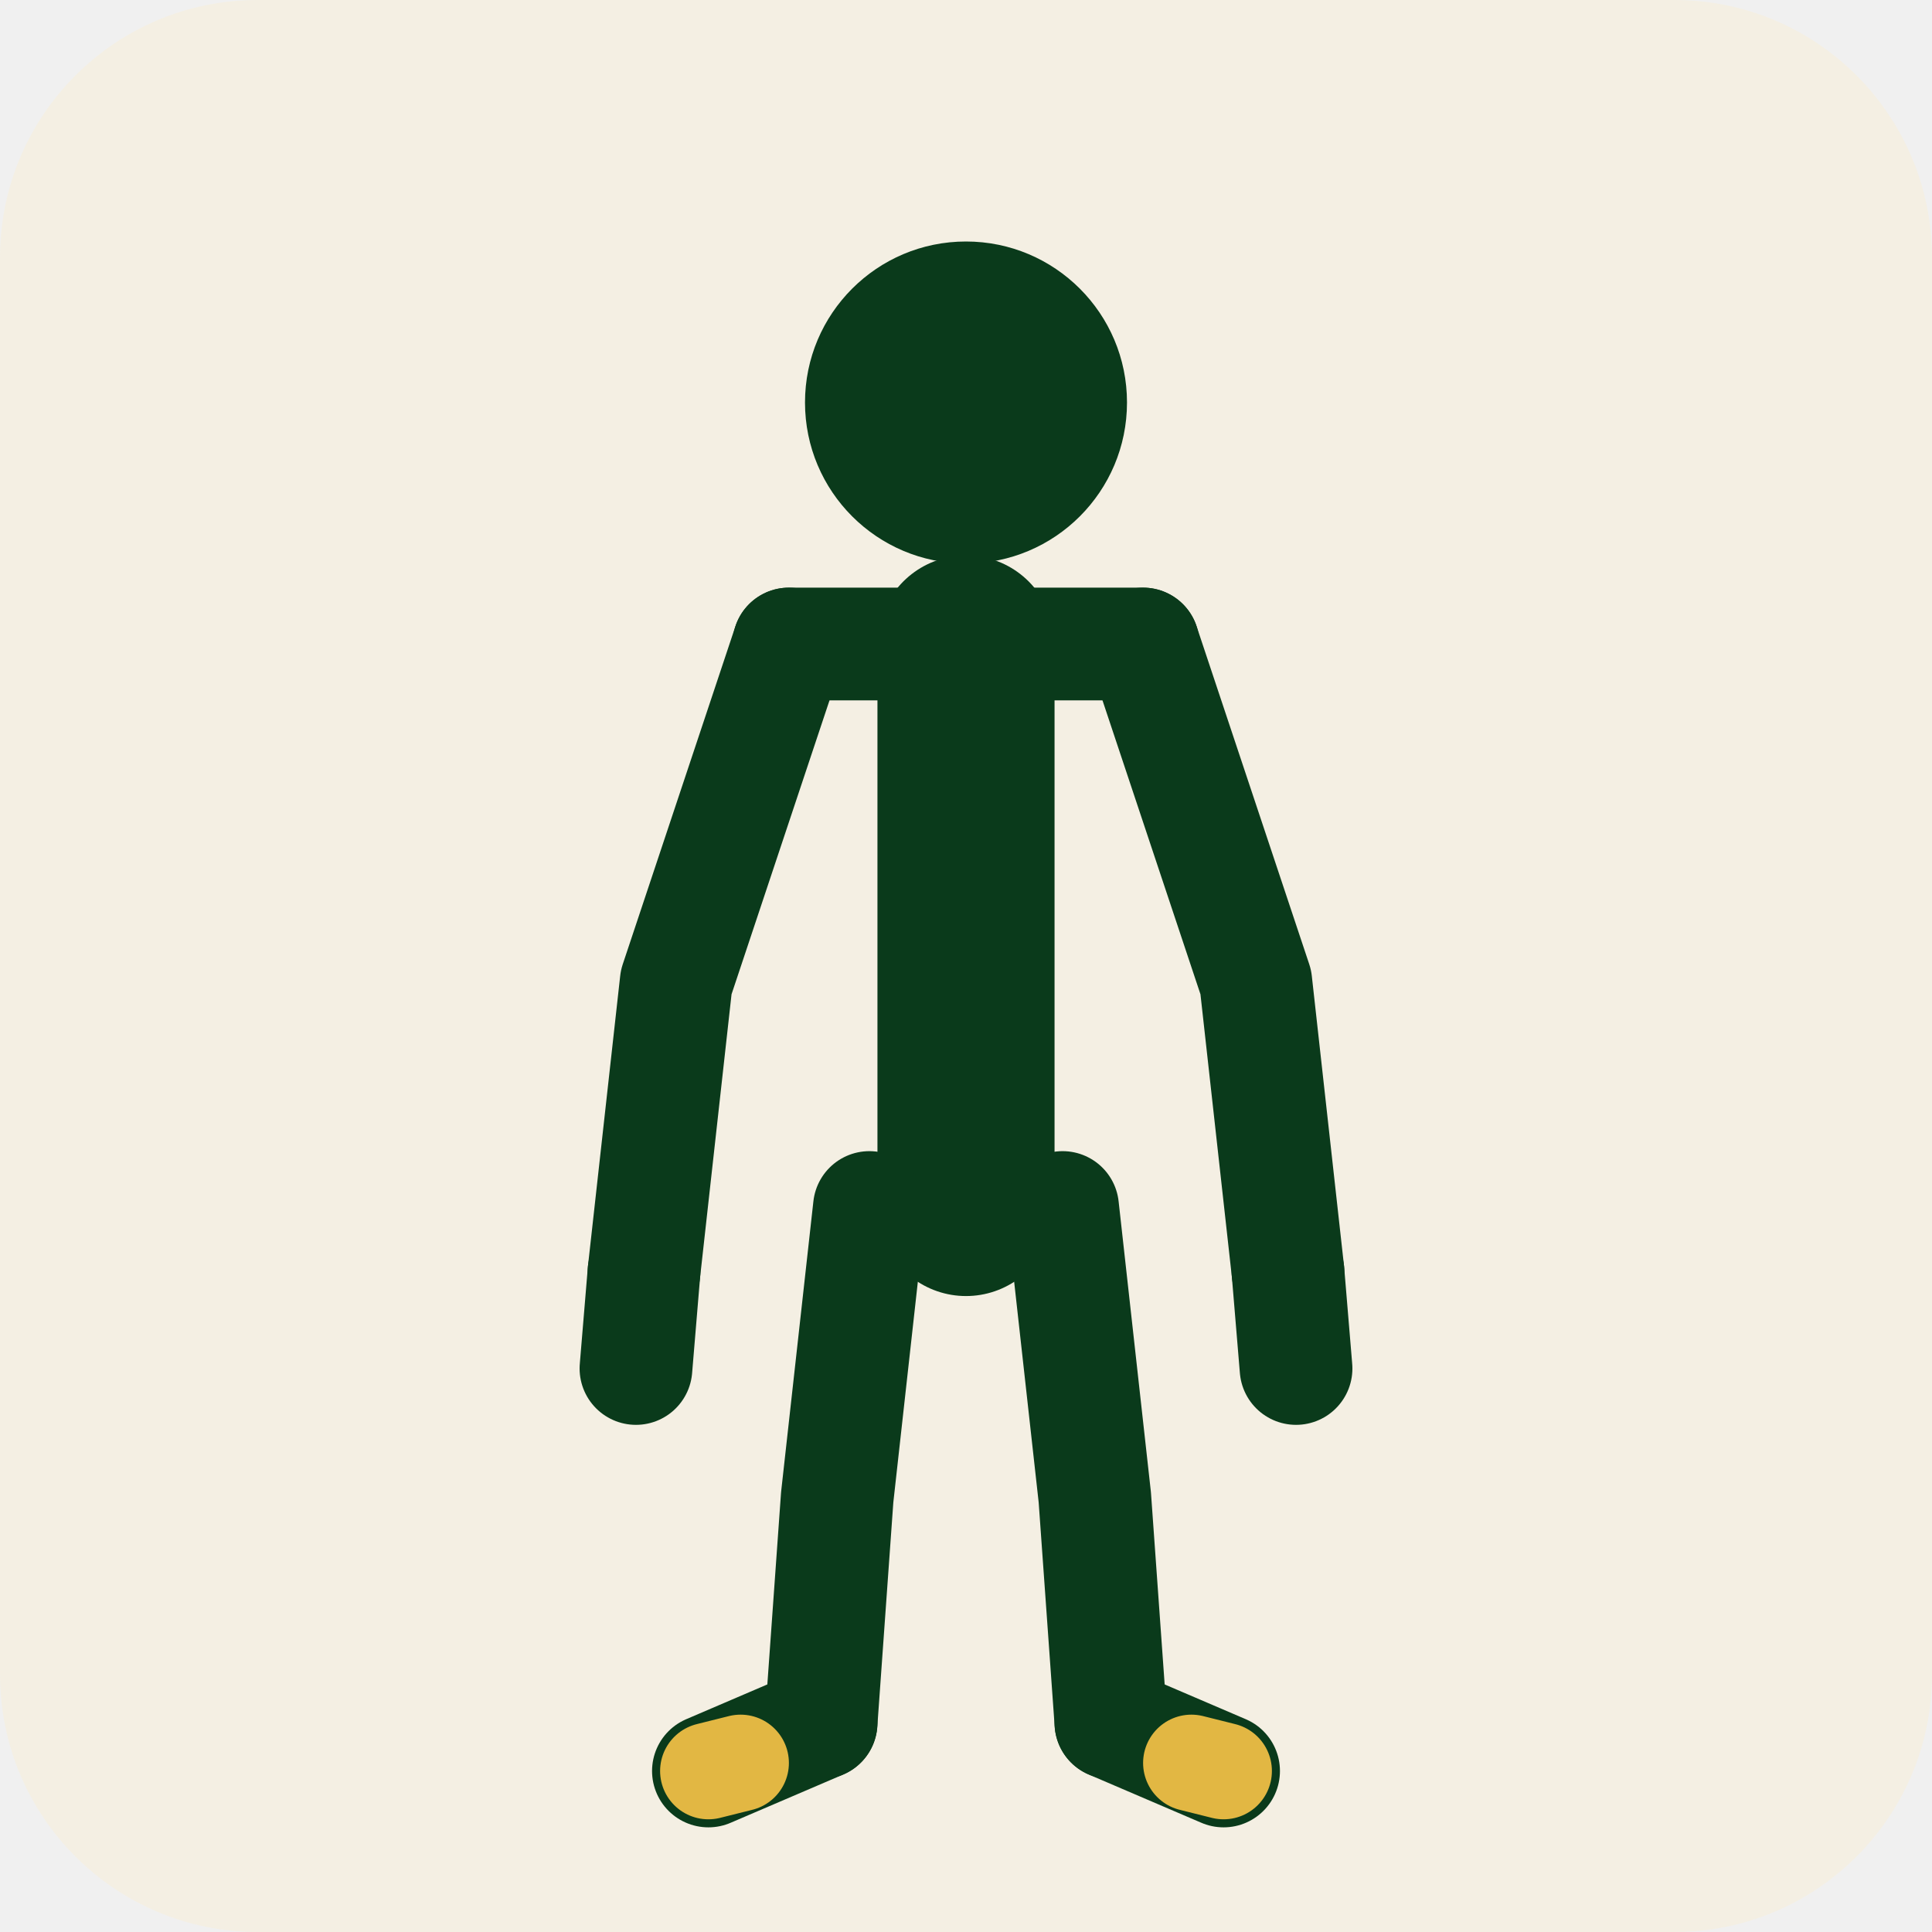
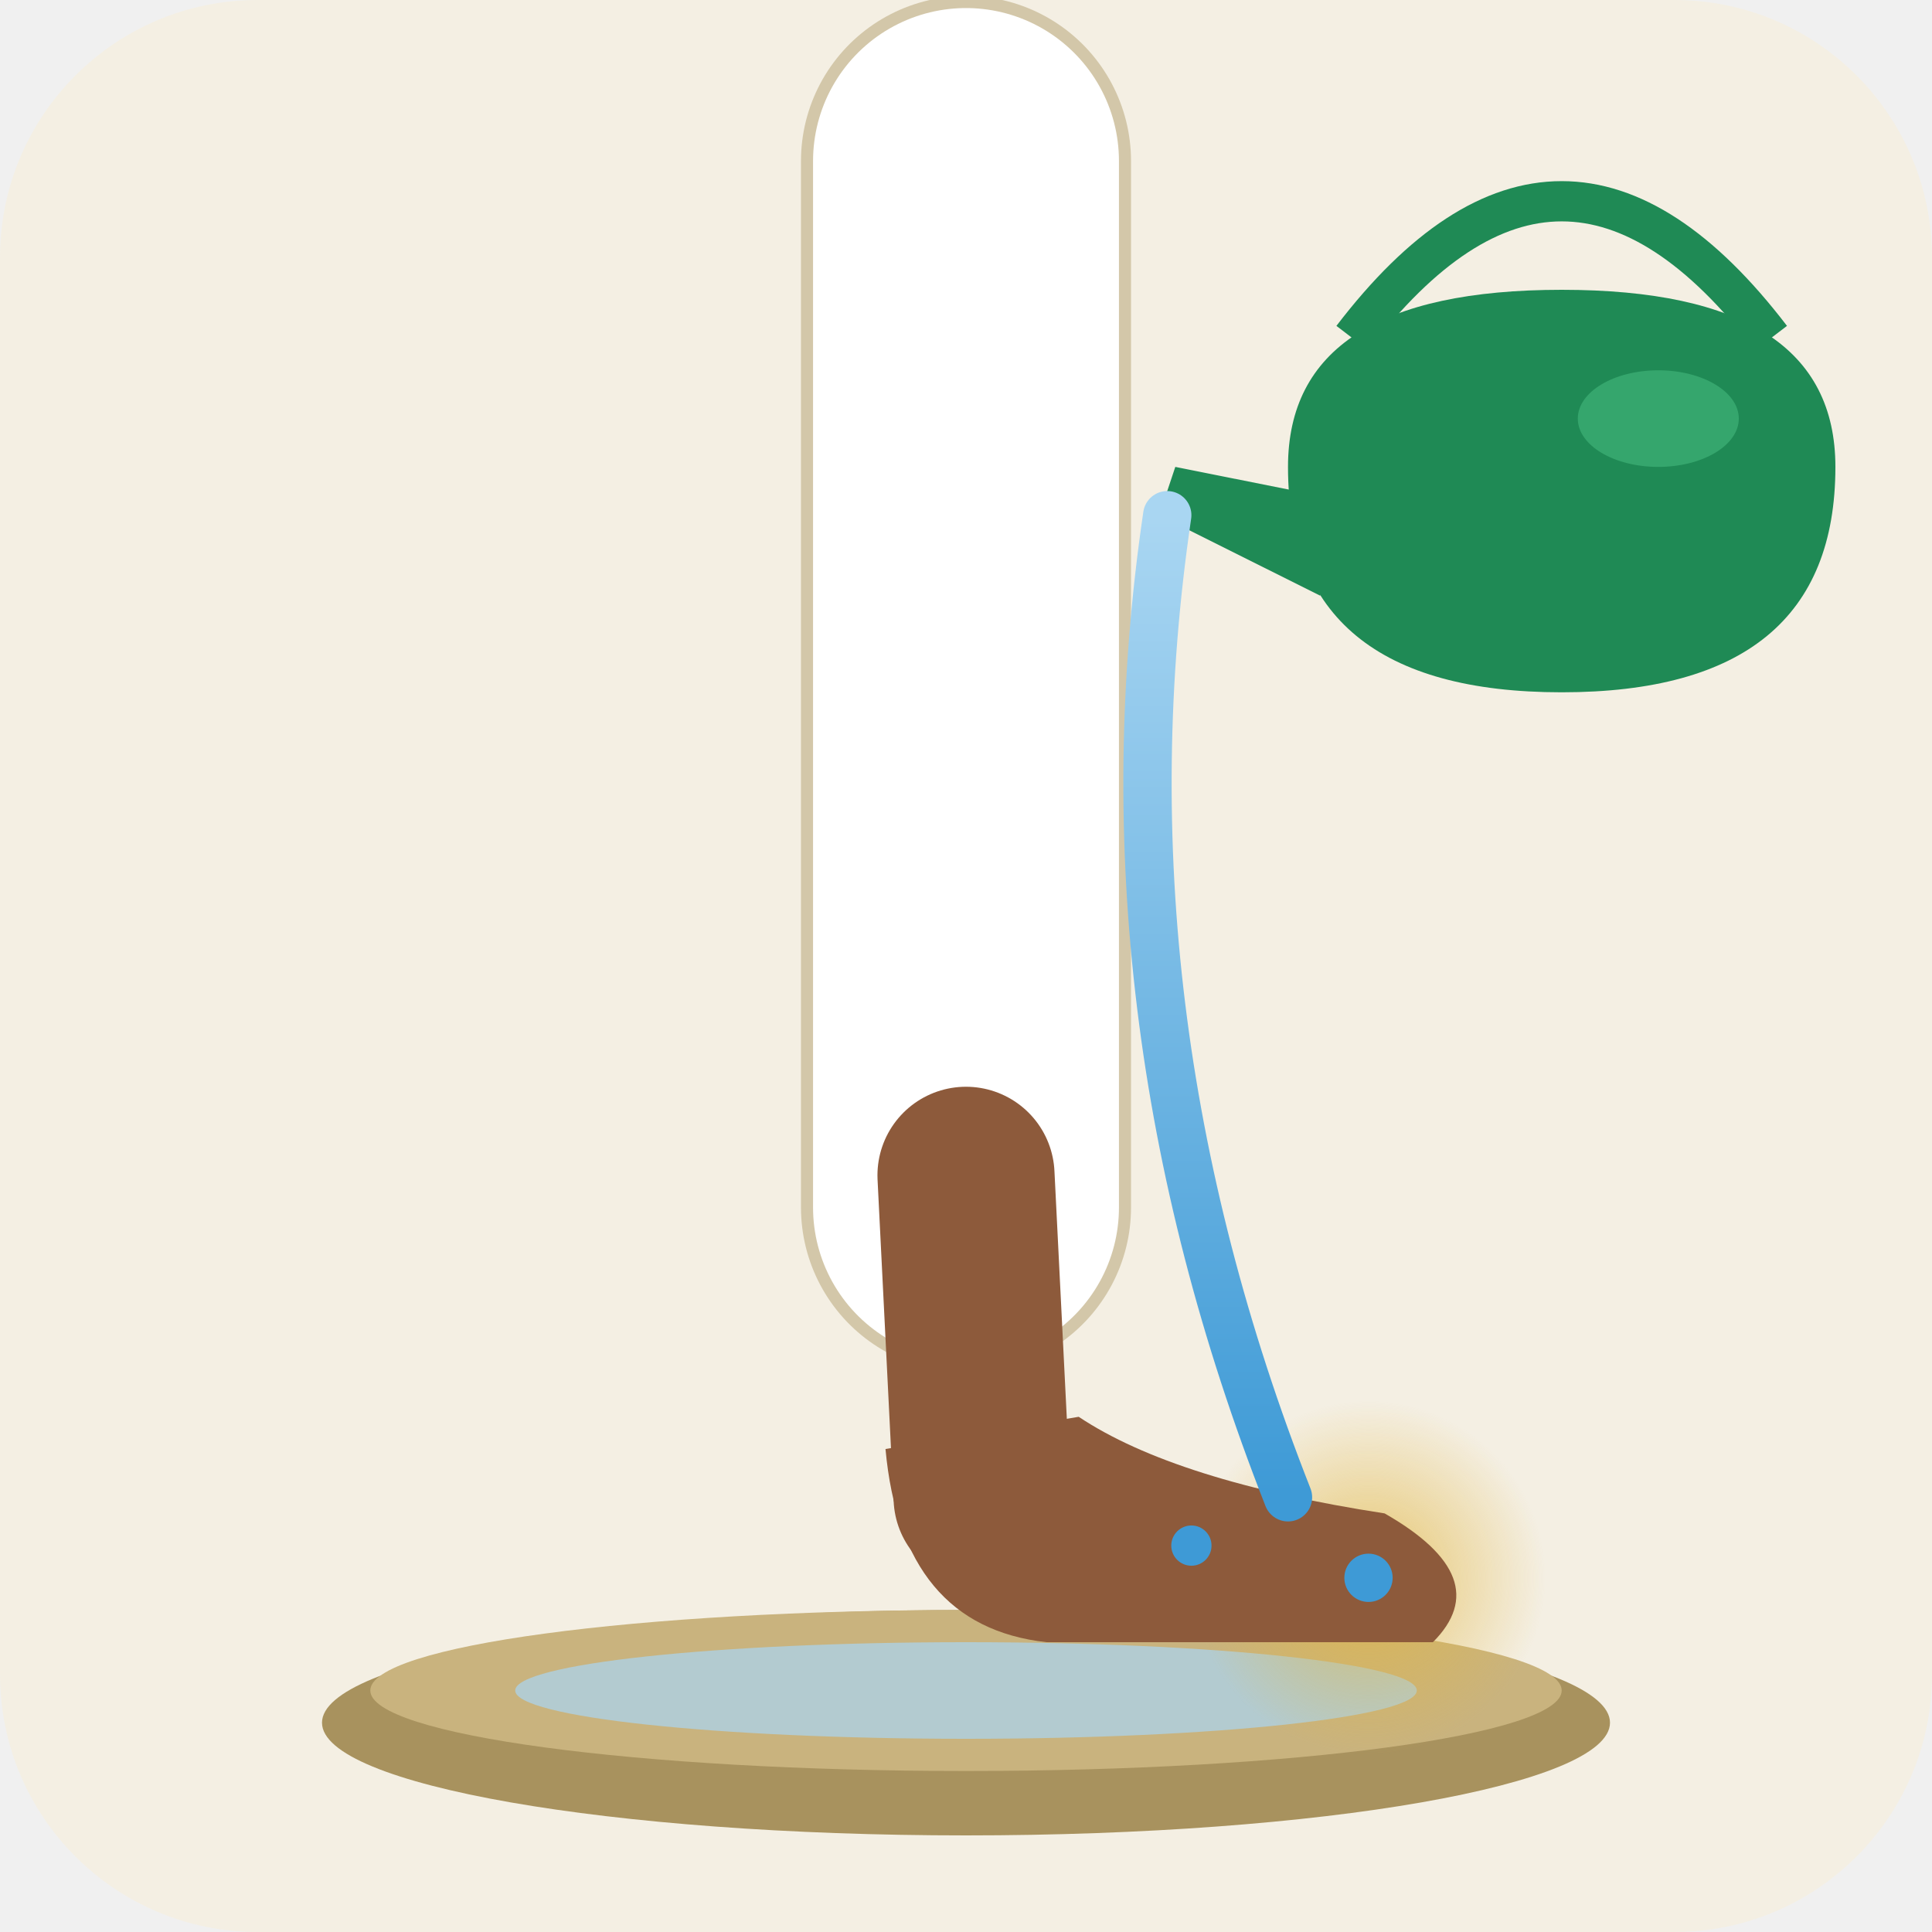
<svg xmlns="http://www.w3.org/2000/svg" viewBox="0 0 240 240" role="img" aria-label="Seulement les orteils">
+   <defs>
+     <radialGradient id="g">
+       <stop offset="0" stop-color="#E2B743" stop-opacity=".75" />
+       <stop offset="1" stop-color="#E2B743" stop-opacity="0" />
+     </radialGradient>
+     <linearGradient id="w" x1="0" x2="0" y1="0" y2="1">
+       <stop offset="0" stop-color="#A9D6F2" />
+       <stop offset="1" stop-color="#3E9AD6" />
+     </linearGradient>
+   </defs>
  <rect width="240" height="240" rx="32" fill="#F4EFE3" />
-   <path d="M98 80 L142 80" fill="none" stroke="#0A3A1B" stroke-width="14" stroke-linecap="round" stroke-linejoin="round" />
-   <path d="M120 80 L120 150" fill="none" stroke="#0A3A1B" stroke-width="22" stroke-linecap="round" stroke-linejoin="round" />
-   <path d="M108 150 L104 186 L102 214" fill="none" stroke="#0A3A1B" stroke-width="14" stroke-linecap="round" stroke-linejoin="round" />
-   <path d="M132 150 L136 186 L138 214" fill="none" stroke="#0A3A1B" stroke-width="14" stroke-linecap="round" stroke-linejoin="round" />
-   <path d="M102 214 L88 220" fill="none" stroke="#0A3A1B" stroke-width="14" stroke-linecap="round" stroke-linejoin="round" />
-   <path d="M138 214 L152 220" fill="none" stroke="#0A3A1B" stroke-width="14" stroke-linecap="round" stroke-linejoin="round" />
-   <path d="M98 80 L84 122 L80 158" fill="none" stroke="#0A3A1B" stroke-width="14" stroke-linecap="round" stroke-linejoin="round" />
-   <path d="M142 80 L156 122 L160 158" fill="none" stroke="#0A3A1B" stroke-width="14" stroke-linecap="round" stroke-linejoin="round" />
-   <path d="M80 158 L79 170" fill="none" stroke="#0A3A1B" stroke-width="14" stroke-linecap="round" stroke-linejoin="round" />
-   <path d="M160 158 L161 170" fill="none" stroke="#0A3A1B" stroke-width="14" stroke-linecap="round" stroke-linejoin="round" />
-   <circle cx="120" cy="50" r="20" fill="#0A3A1B" />
-   <path d="M92 219 L88 220" fill="none" stroke="#E2B743" stroke-width="12" stroke-linecap="round" stroke-linejoin="round" />
-   <path d="M148 219 L152 220" fill="none" stroke="#E2B743" stroke-width="12" stroke-linecap="round" stroke-linejoin="round" />
+   <ellipse cx="120" cy="214" rx="80" ry="14" fill="#A8925E" />
+   <ellipse cx="120" cy="210" rx="74" ry="10" fill="#C9B37E" />
+   <ellipse cx="120" cy="210" rx="56" ry="6" fill="#A9D6F2" opacity=".7" />
+   <circle cx="170" cy="196" r="22" fill="url(#g)" />
+   <path d="M120 20 L120 150" fill="none" stroke="#D3C7A9" stroke-width="41" stroke-linecap="round" stroke-linejoin="round" />
+   <path d="M120 20 L120 150" fill="none" stroke="#FFFFFF" stroke-width="38" stroke-linecap="round" stroke-linejoin="round" />
+   <path d="M120 146 L122 186" fill="none" stroke="#8D5A3B" stroke-width="22" stroke-linecap="round" stroke-linejoin="round" />
+   <path d="M110 180 Q112 202 130 204 L178 204 Q186 196 172 188 Q146 184 134 176 Z" fill="#8D5A3B" />
+   <g transform="translate(228 30) scale(-1 1)">
+     <path d="M8 12 Q34 -22 60 12" fill="none" stroke="#1F8A55" stroke-width="5" />
+     <path d="M0 28 Q0 6 34 6 Q68 6 68 28 Q68 56 34 56 Q0 56 0 28 Z" fill="#1F8A55" />
+     <ellipse cx="22" cy="22" rx="10" ry="6" fill="#3FB277" opacity=".7" />
+     <path d="M62 32 L82 28 L84 34 L64 44 Z" fill="#1F8A55" />
+     <path d="M83 34 Q92 95.0 68 156" fill="none" stroke="url(#w)" stroke-width="6" stroke-linecap="round" />
+     <circle cx="58" cy="166" r="3" fill="#3E9AD6" />
+     <circle cx="80" cy="162" r="2.5" fill="#3E9AD6" />
+   </g>
</svg>
